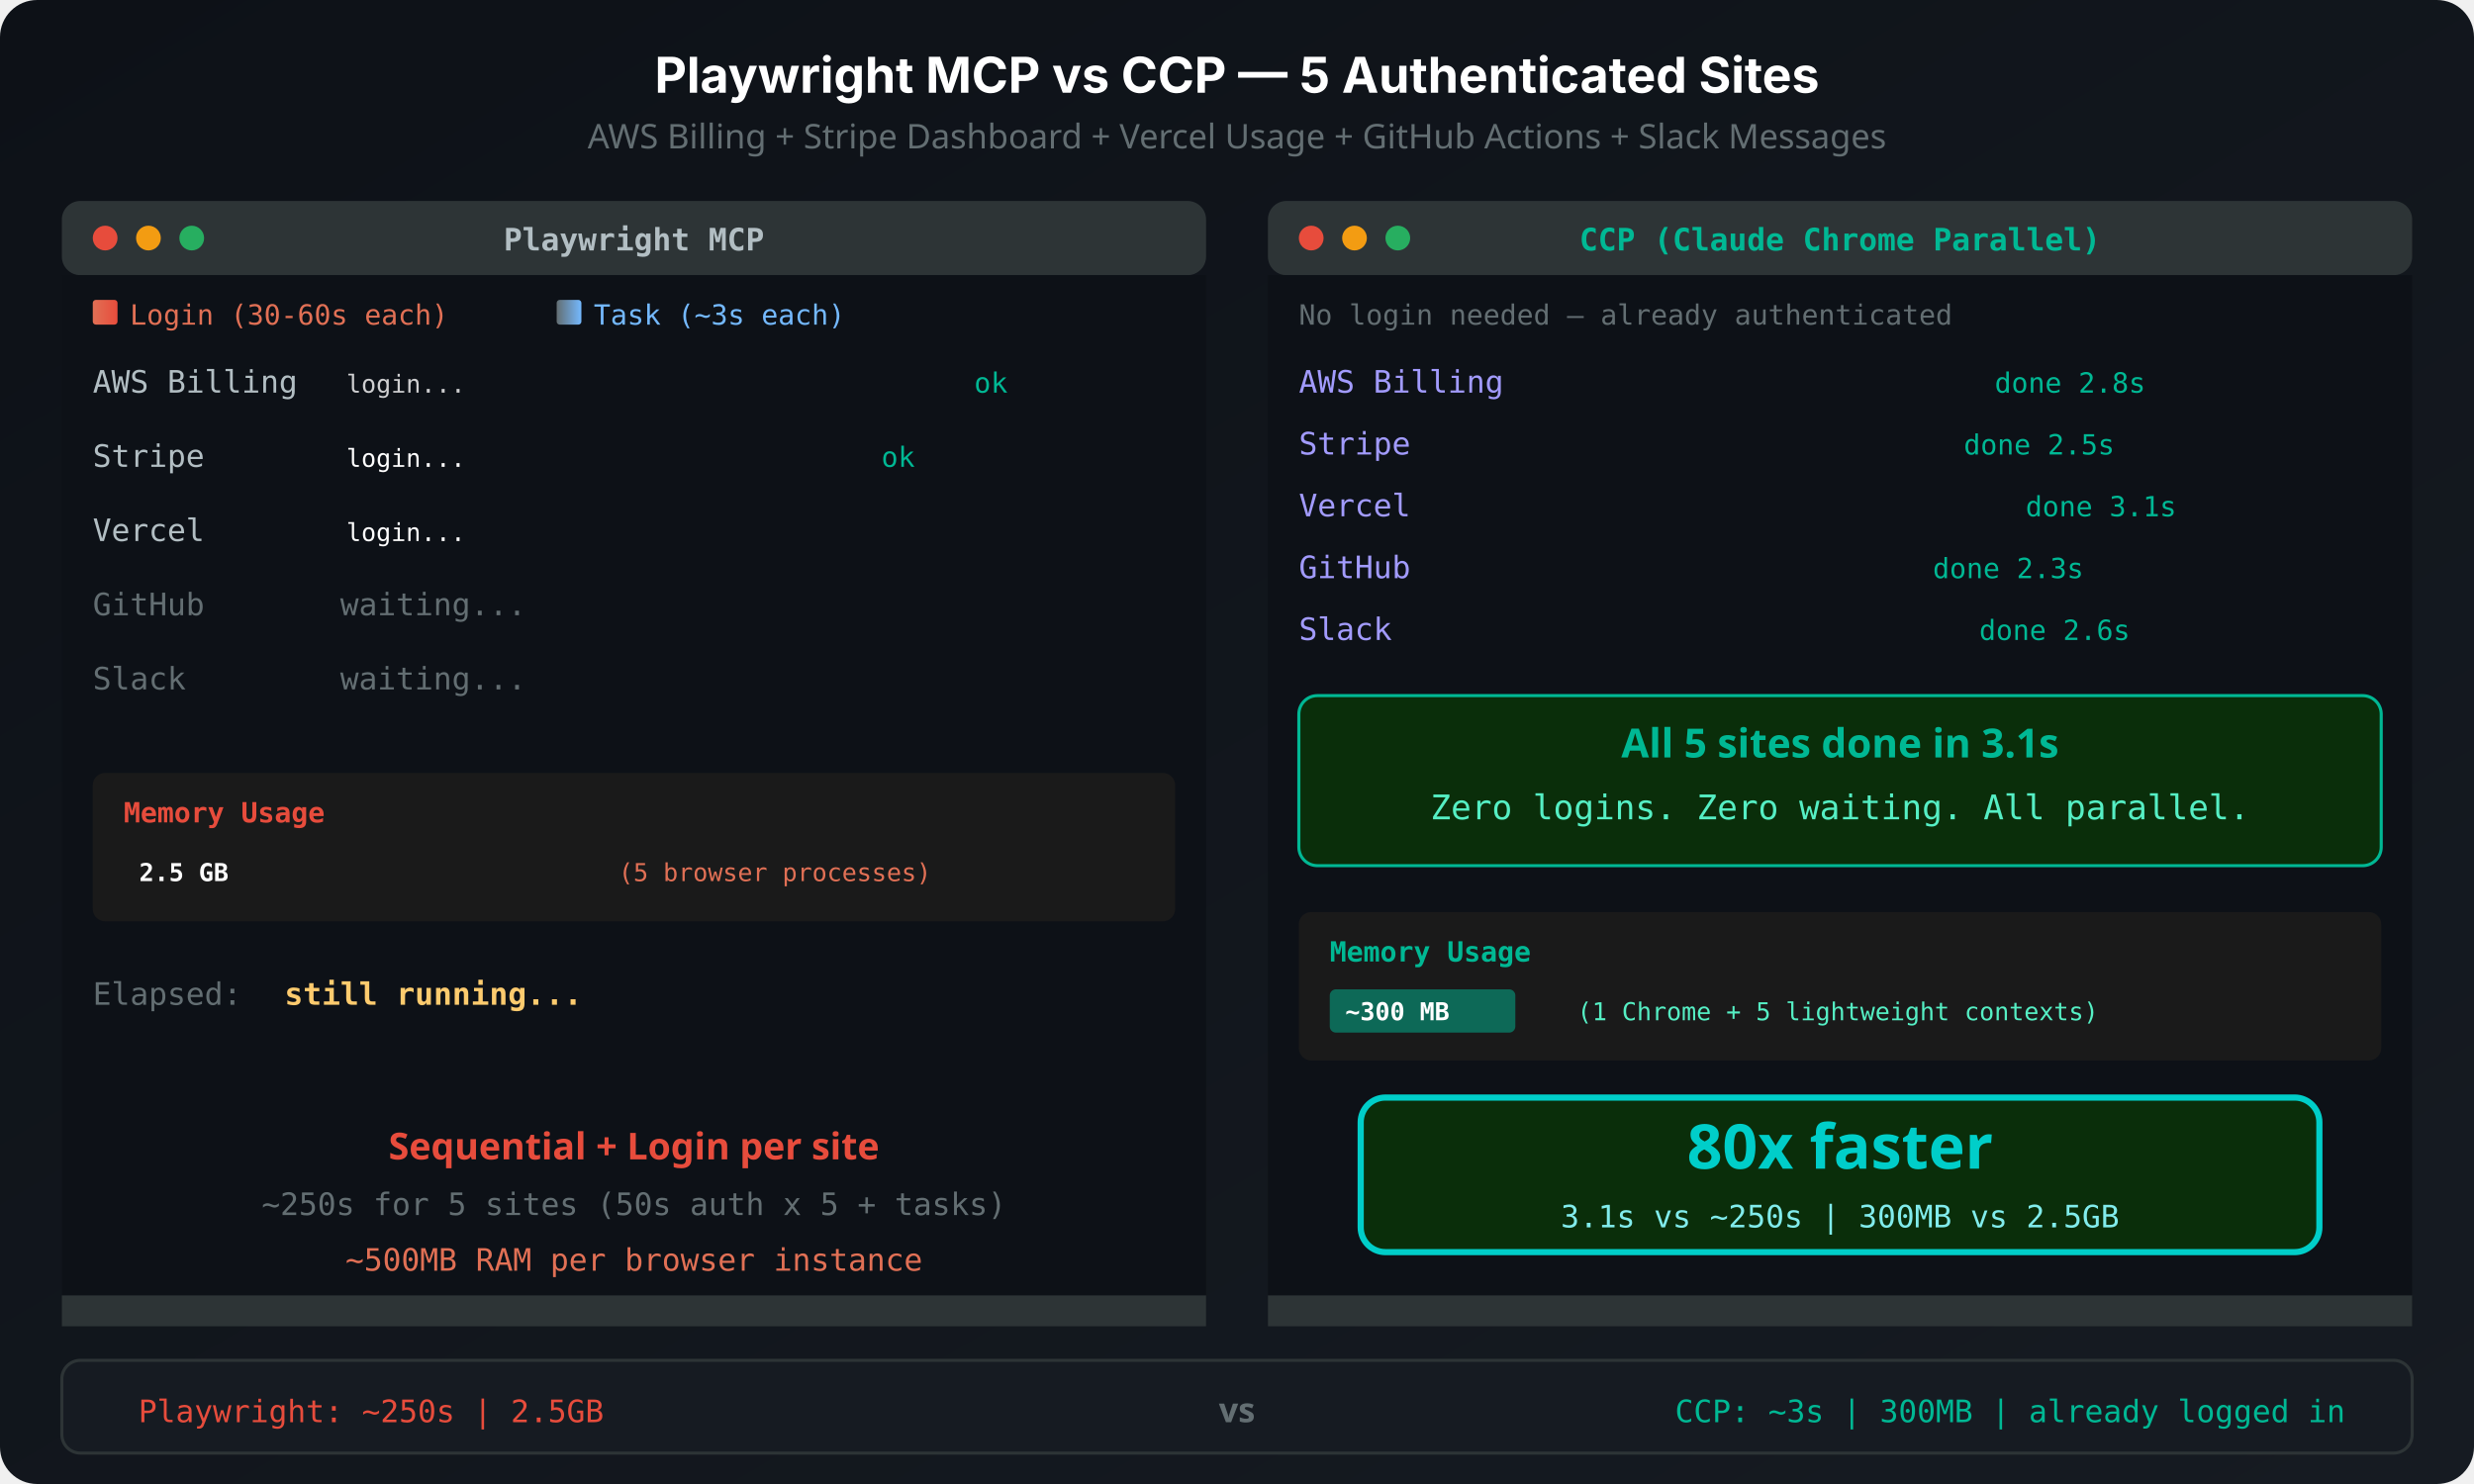
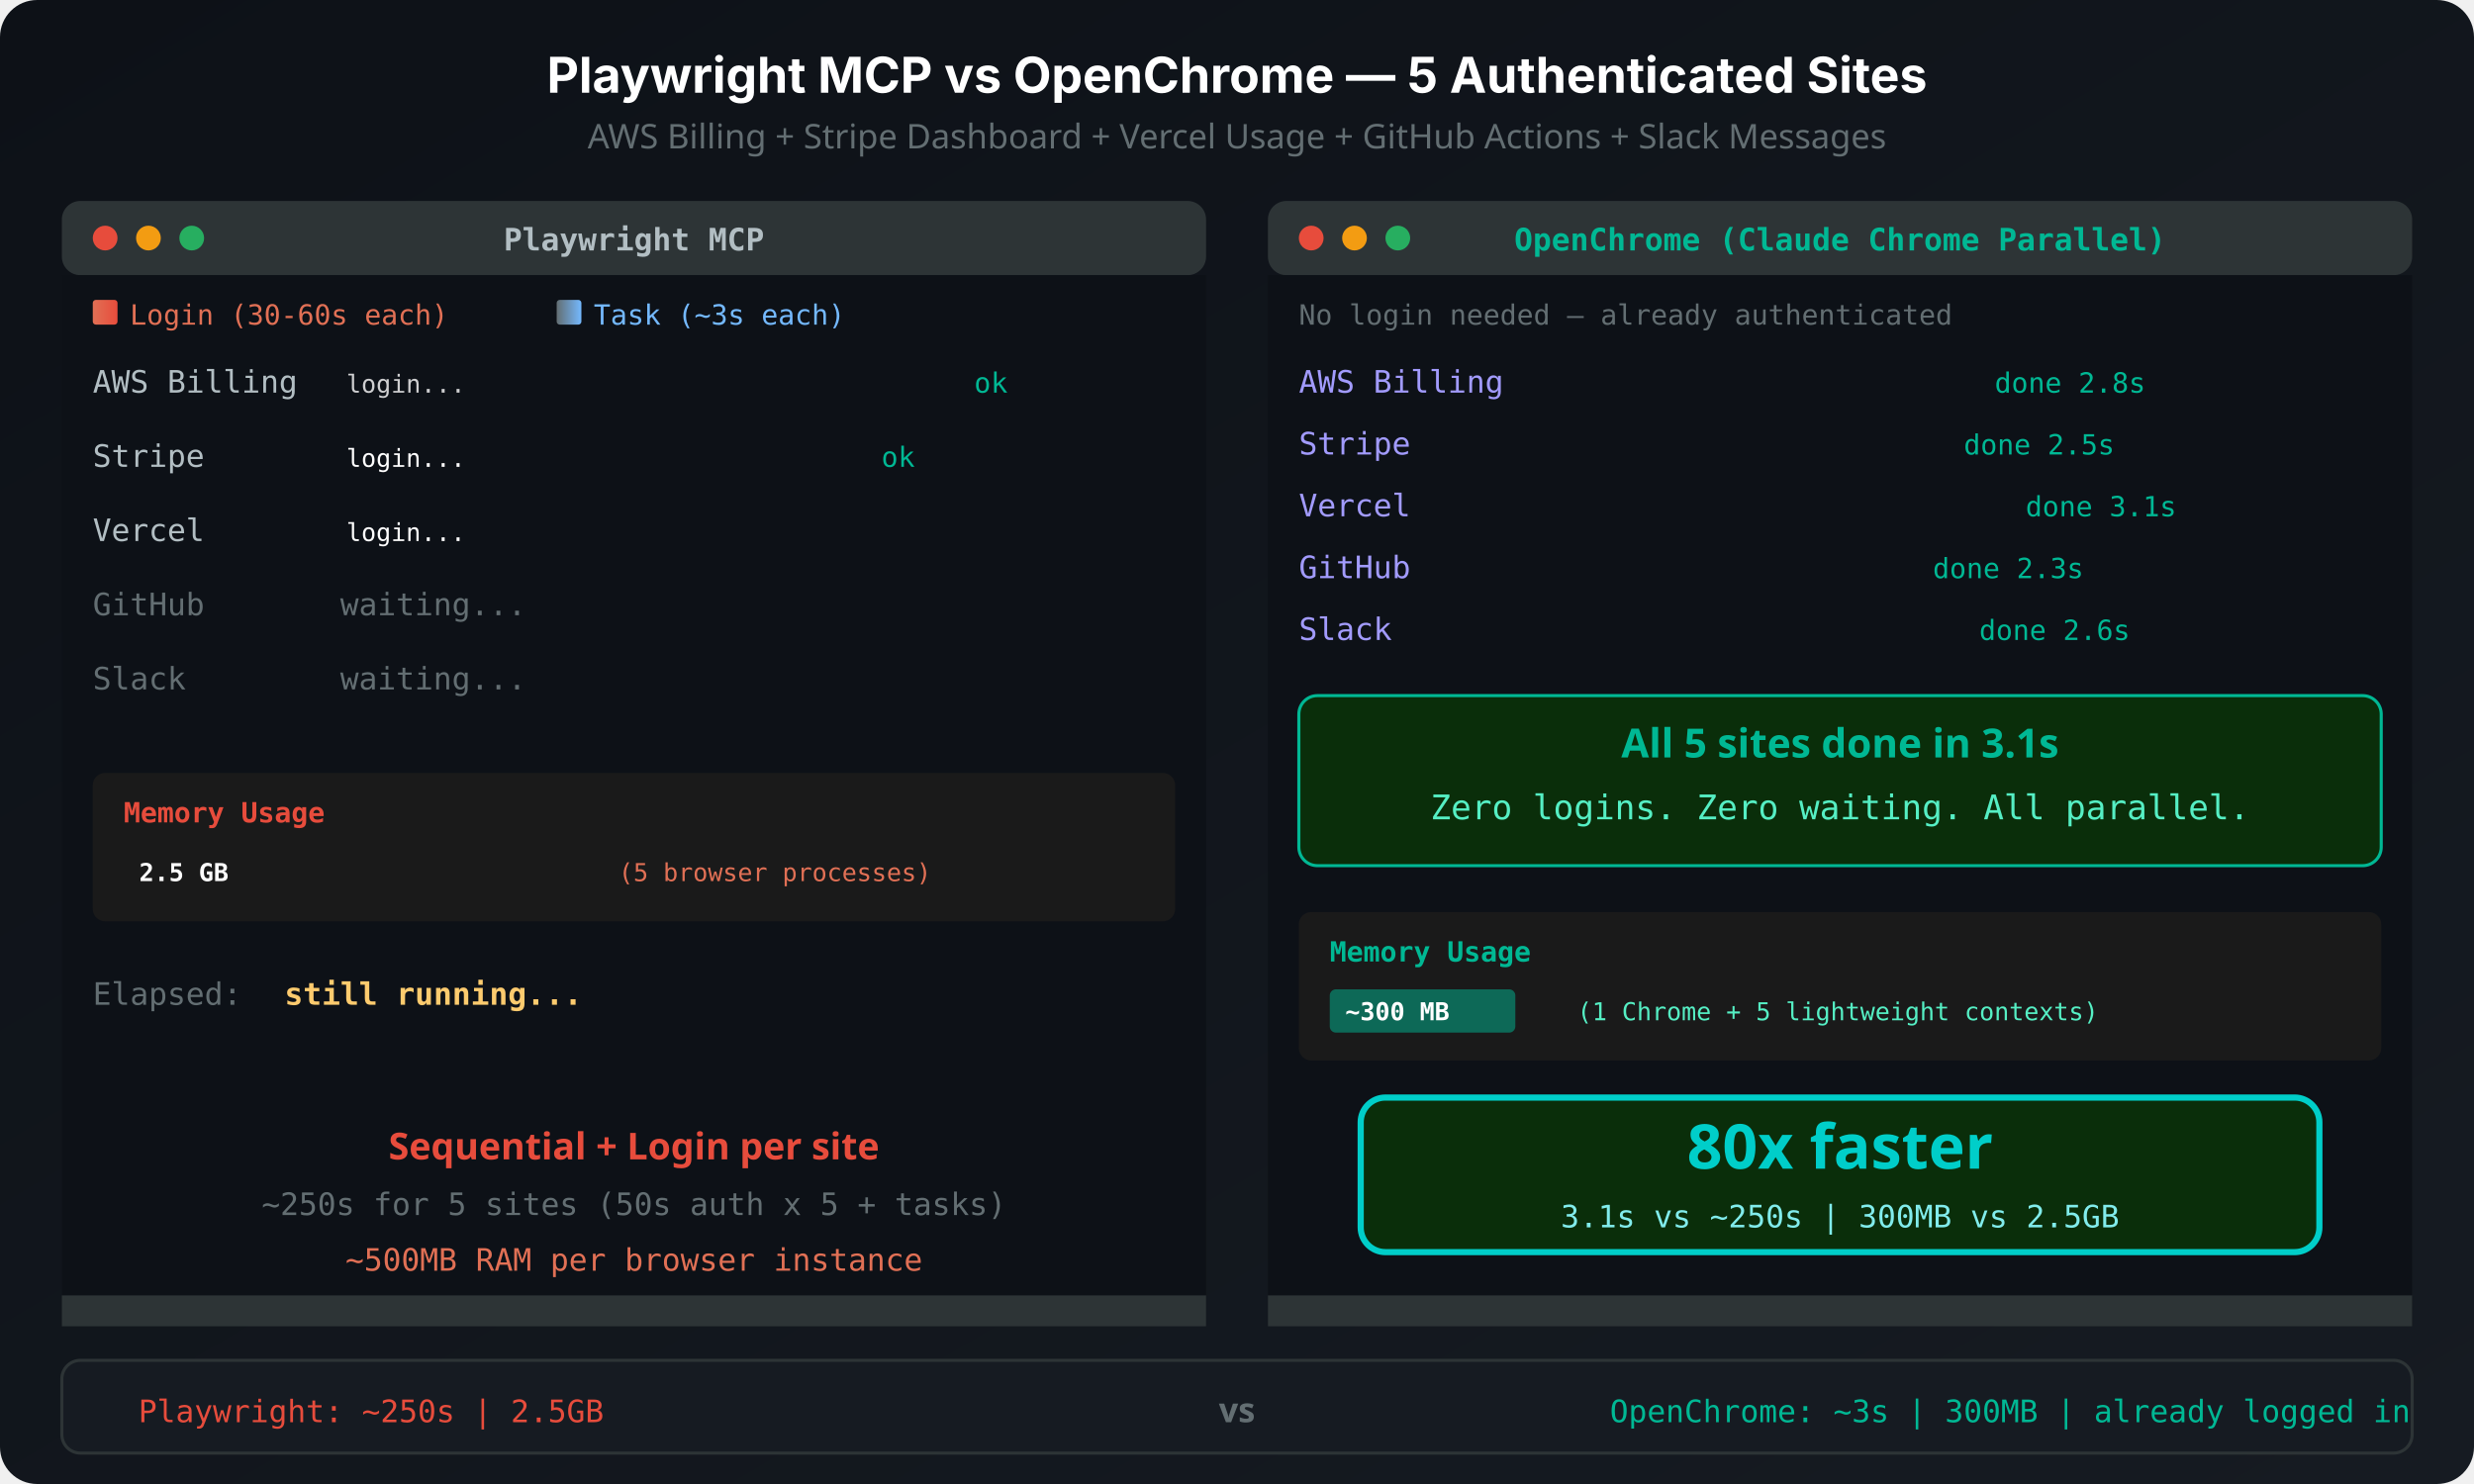
<svg xmlns="http://www.w3.org/2000/svg" viewBox="0 0 800 480">
  <defs>
    <linearGradient id="bgGrad" x1="0%" y1="0%" x2="100%" y2="100%">
      <stop offset="0%" style="stop-color:#0d1117" />
      <stop offset="100%" style="stop-color:#161b22" />
    </linearGradient>
    <linearGradient id="successGrad" x1="0%" y1="0%" x2="100%" y2="0%">
      <stop offset="0%" style="stop-color:#00b894" />
      <stop offset="100%" style="stop-color:#00cec9" />
    </linearGradient>
    <linearGradient id="authGrad" x1="0%" y1="0%" x2="100%" y2="0%">
      <stop offset="0%" style="stop-color:#e17055" />
      <stop offset="100%" style="stop-color:#e74c3c" />
    </linearGradient>
    <linearGradient id="taskGrad" x1="0%" y1="0%" x2="100%" y2="0%">
      <stop offset="0%" style="stop-color:#636e72" />
      <stop offset="100%" style="stop-color:#74b9ff" />
    </linearGradient>
  </defs>
  <rect width="800" height="480" fill="url(#bgGrad)" rx="12" />
  <text x="400" y="30" text-anchor="middle" fill="#fff" font-family="system-ui, -apple-system, sans-serif" font-size="16" font-weight="bold">
-     Playwright MCP vs CCP — 5 Authenticated Sites
+     Playwright MCP vs OpenChrome — 5 Authenticated Sites
  </text>
  <text x="400" y="48" text-anchor="middle" fill="#636e72" font-family="system-ui" font-size="11">
    AWS Billing + Stripe Dashboard + Vercel Usage + GitHub Actions + Slack Messages
  </text>
  <g transform="translate(20, 65)">
    <rect x="0" y="0" width="370" height="24" rx="6" fill="#2d3436" />
    <circle cx="14" cy="12" r="4" fill="#e74c3c" />
    <circle cx="28" cy="12" r="4" fill="#f39c12" />
    <circle cx="42" cy="12" r="4" fill="#27ae60" />
    <text x="185" y="16" text-anchor="middle" fill="#b2bec3" font-family="monospace" font-size="10" font-weight="bold">Playwright MCP</text>
    <rect x="0" y="24" width="370" height="340" fill="#0d1117" rx="0" />
    <rect x="0" y="354" width="370" height="10" rx="0" ry="6" fill="#2d3436" />
    <rect x="10" y="32" width="8" height="8" fill="url(#authGrad)" rx="1" />
    <text x="22" y="40" fill="#e17055" font-family="monospace" font-size="9">Login (30-60s each)</text>
    <rect x="160" y="32" width="8" height="8" fill="url(#taskGrad)" rx="1" />
    <text x="172" y="40" fill="#74b9ff" font-family="monospace" font-size="9">Task (~3s each)</text>
    <text x="10" y="62" fill="#b2bec3" font-family="monospace" font-size="10">AWS Billing</text>
    <rect x="90" y="53" width="0" height="10" rx="2" fill="url(#authGrad)">
      <animate attributeName="width" values="0;0;30;60;90;120;150;180;180;180;180;180;180;180;180;180;180;180;180;180" dur="20s" repeatCount="indefinite" />
    </rect>
    <text x="92" y="62" fill="#fff" font-family="monospace" font-size="8" opacity="0.8">
      <tspan>login...</tspan>
      <animate attributeName="opacity" values="0;0;0.8;0.8;0.8;0.8;0.8;0;0;0;0;0;0;0;0;0;0;0;0;0" dur="20s" repeatCount="indefinite" />
    </text>
    <rect x="272" y="53" width="0" height="10" rx="2" fill="url(#taskGrad)">
      <animate attributeName="width" values="0;0;0;0;0;0;0;0;15;15;15;15;15;15;15;15;15;15;15;15" dur="20s" repeatCount="indefinite" />
    </rect>
    <text x="295" y="62" fill="#00b894" font-family="monospace" font-size="9">
      <tspan>ok</tspan>
      <animate attributeName="opacity" values="0;0;0;0;0;0;0;0;0;1;1;1;1;1;1;1;1;1;1;1" dur="20s" repeatCount="indefinite" />
    </text>
    <text x="10" y="86" fill="#b2bec3" font-family="monospace" font-size="10">
      <tspan>Stripe</tspan>
      <animate attributeName="opacity" values="0;0;0;0;0;0;0;0;0;1;1;1;1;1;1;1;1;1;1;1" dur="20s" repeatCount="indefinite" />
    </text>
    <rect x="90" y="77" width="0" height="10" rx="2" fill="url(#authGrad)">
      <animate attributeName="width" values="0;0;0;0;0;0;0;0;0;0;30;60;90;120;150;150;150;150;150;150" dur="20s" repeatCount="indefinite" />
    </rect>
    <text x="92" y="86" fill="#fff" font-family="monospace" font-size="8">
      <tspan>login...</tspan>
      <animate attributeName="opacity" values="0;0;0;0;0;0;0;0;0;0;0.8;0.8;0.8;0.8;0;0;0;0;0;0" dur="20s" repeatCount="indefinite" />
    </text>
    <rect x="242" y="77" width="0" height="10" rx="2" fill="url(#taskGrad)">
      <animate attributeName="width" values="0;0;0;0;0;0;0;0;0;0;0;0;0;0;0;15;15;15;15;15" dur="20s" repeatCount="indefinite" />
    </rect>
    <text x="265" y="86" fill="#00b894" font-family="monospace" font-size="9">
      <tspan>ok</tspan>
      <animate attributeName="opacity" values="0;0;0;0;0;0;0;0;0;0;0;0;0;0;0;0;1;1;1;1" dur="20s" repeatCount="indefinite" />
    </text>
    <text x="10" y="110" fill="#b2bec3" font-family="monospace" font-size="10">
      <tspan>Vercel</tspan>
      <animate attributeName="opacity" values="0;0;0;0;0;0;0;0;0;0;0;0;0;0;0;0;1;1;1;1" dur="20s" repeatCount="indefinite" />
    </text>
    <rect x="90" y="101" width="0" height="10" rx="2" fill="url(#authGrad)">
      <animate attributeName="width" values="0;0;0;0;0;0;0;0;0;0;0;0;0;0;0;0;0;30;60;90" dur="20s" repeatCount="indefinite" />
    </rect>
    <text x="92" y="110" fill="#fff" font-family="monospace" font-size="8">
      <tspan>login...</tspan>
      <animate attributeName="opacity" values="0;0;0;0;0;0;0;0;0;0;0;0;0;0;0;0;0;0.8;0.8;0.8" dur="20s" repeatCount="indefinite" />
    </text>
    <text x="10" y="134" fill="#636e72" font-family="monospace" font-size="10">
      <tspan>GitHub</tspan>
      <animate attributeName="opacity" values="0;0;0;0;0;0;0;0;0;0;0;0;0;0;0;0;0;0;0;0.5" dur="20s" repeatCount="indefinite" />
    </text>
    <text x="10" y="158" fill="#636e72" font-family="monospace" font-size="10">
      <tspan>Slack</tspan>
      <animate attributeName="opacity" values="0;0;0;0;0;0;0;0;0;0;0;0;0;0;0;0;0;0;0;0;0" dur="20s" repeatCount="indefinite" />
    </text>
    <text x="90" y="134" fill="#636e72" font-family="monospace" font-size="10">
      <tspan>waiting...</tspan>
      <animate attributeName="opacity" values="0;0;0;0;0;0;0;0;0;0;0;0;0;0;0;0;0;0;0;0.5" dur="20s" repeatCount="indefinite" />
    </text>
    <text x="90" y="158" fill="#636e72" font-family="monospace" font-size="10">
      <tspan>waiting...</tspan>
      <animate attributeName="opacity" values="0;0;0;0;0;0;0;0;0;0;0;0;0;0;0;0;0;0;0;0.5" dur="20s" repeatCount="indefinite" />
    </text>
    <g>
      <animate attributeName="opacity" values="0;0;0;1;1;1;1;1;1;1;1;1;1;1;1;1;1;1;1;1" dur="20s" repeatCount="indefinite" />
      <rect x="10" y="185" width="350" height="48" rx="4" fill="#1a1a1a" />
      <text x="20" y="201" fill="#e74c3c" font-family="monospace" font-size="9" font-weight="bold">Memory Usage</text>
      <rect x="20" y="210" width="0" height="14" rx="2" fill="#e74c3c" opacity="0.6">
        <animate attributeName="width" values="0;40;60;80;100;120;140;160;180;200;220;240;260;280;280;300;300;320;320;320" dur="20s" repeatCount="indefinite" />
      </rect>
      <text x="20" y="220" fill="#fff" font-family="monospace" font-size="8">
        <animate attributeName="textContent" values="200MB;400MB;600MB;800MB;1.0GB;1.2GB;1.4GB;1.6GB;1.8GB;2.0GB" dur="20s" repeatCount="indefinite" />
      </text>
      <text x="25" y="220" fill="#fff" font-family="monospace" font-size="8" font-weight="bold">
        <tspan>2.5 GB</tspan>
        <animate attributeName="opacity" values="0;0;0;0;0;0;0;0;0;0;0;0;0;0;0;0;0;0;1;1" dur="20s" repeatCount="indefinite" />
      </text>
      <text x="180" y="220" fill="#e17055" font-family="monospace" font-size="8">
        <tspan>(5 browser processes)</tspan>
        <animate attributeName="opacity" values="0;0;0;0;0;0;0;0;0;0;0;0;0;0;0;0;0;0;1;1" dur="20s" repeatCount="indefinite" />
      </text>
    </g>
    <g>
      <animate attributeName="opacity" values="0;0;1;1;1;1;1;1;1;1;1;1;1;1;1;1;1;1;1;1" dur="20s" repeatCount="indefinite" />
      <text x="10" y="260" fill="#636e72" font-family="monospace" font-size="10">Elapsed:</text>
      <text x="72" y="260" fill="#fdcb6e" font-family="monospace" font-size="10" font-weight="bold">
        <tspan>still running...</tspan>
        <animate attributeName="opacity" values="0;0;1;1;1;1;1;1;0.5;1;1;1;1;1;0.5;1;1;1;1;1" dur="20s" repeatCount="indefinite" />
      </text>
    </g>
    <text x="185" y="310" text-anchor="middle" fill="#e74c3c" font-family="system-ui" font-size="12" font-weight="bold">
      Sequential + Login per site
    </text>
    <text x="185" y="328" text-anchor="middle" fill="#636e72" font-family="monospace" font-size="10">
      ~250s for 5 sites (50s auth x 5 + tasks)
    </text>
    <text x="185" y="346" text-anchor="middle" fill="#e17055" font-family="monospace" font-size="10">
      ~500MB RAM per browser instance
    </text>
  </g>
  <g transform="translate(410, 65)">
    <rect x="0" y="0" width="370" height="24" rx="6" fill="#2d3436" />
    <circle cx="14" cy="12" r="4" fill="#e74c3c" />
    <circle cx="28" cy="12" r="4" fill="#f39c12" />
    <circle cx="42" cy="12" r="4" fill="#27ae60" />
-     <text x="185" y="16" text-anchor="middle" fill="#00b894" font-family="monospace" font-size="10" font-weight="bold">CCP (Claude Chrome Parallel)</text>
+     <text x="185" y="16" text-anchor="middle" fill="#00b894" font-family="monospace" font-size="10" font-weight="bold">OpenChrome (Claude Chrome Parallel)</text>
    <rect x="0" y="24" width="370" height="340" fill="#0d1117" />
    <rect x="0" y="354" width="370" height="10" rx="0" ry="6" fill="#2d3436" />
    <text x="10" y="40" fill="#636e72" font-family="monospace" font-size="9">No login needed — already authenticated</text>
    <text x="10" y="62" fill="#a29bfe" font-family="monospace" font-size="10">AWS Billing</text>
    <rect x="110" y="53" width="0" height="10" rx="2" fill="url(#successGrad)">
      <animate attributeName="width" values="0;0;40;80;120;120;120;120;120;120;120;120;120;120;120;120;120;120;120;120" dur="20s" repeatCount="indefinite" />
    </rect>
    <text x="235" y="62" fill="#00b894" font-family="monospace" font-size="9">
      <tspan>done 2.8s</tspan>
      <animate attributeName="opacity" values="0;0;0;0;1;1;1;1;1;1;1;1;1;1;1;1;1;1;1;1" dur="20s" repeatCount="indefinite" />
    </text>
    <text x="10" y="82" fill="#a29bfe" font-family="monospace" font-size="10">Stripe</text>
    <rect x="110" y="73" width="0" height="10" rx="2" fill="url(#successGrad)">
      <animate attributeName="width" values="0;0;35;75;110;110;110;110;110;110;110;110;110;110;110;110;110;110;110;110" dur="20s" repeatCount="indefinite" />
    </rect>
    <text x="225" y="82" fill="#00b894" font-family="monospace" font-size="9">
      <tspan>done 2.5s</tspan>
      <animate attributeName="opacity" values="0;0;0;0;1;1;1;1;1;1;1;1;1;1;1;1;1;1;1;1" dur="20s" repeatCount="indefinite" />
    </text>
    <text x="10" y="102" fill="#a29bfe" font-family="monospace" font-size="10">Vercel</text>
    <rect x="110" y="93" width="0" height="10" rx="2" fill="url(#successGrad)">
      <animate attributeName="width" values="0;0;45;90;130;130;130;130;130;130;130;130;130;130;130;130;130;130;130;130" dur="20s" repeatCount="indefinite" />
    </rect>
    <text x="245" y="102" fill="#00b894" font-family="monospace" font-size="9">
      <tspan>done 3.1s</tspan>
      <animate attributeName="opacity" values="0;0;0;0;1;1;1;1;1;1;1;1;1;1;1;1;1;1;1;1" dur="20s" repeatCount="indefinite" />
    </text>
    <text x="10" y="122" fill="#a29bfe" font-family="monospace" font-size="10">GitHub</text>
    <rect x="110" y="113" width="0" height="10" rx="2" fill="url(#successGrad)">
      <animate attributeName="width" values="0;0;30;65;100;100;100;100;100;100;100;100;100;100;100;100;100;100;100;100" dur="20s" repeatCount="indefinite" />
    </rect>
    <text x="215" y="122" fill="#00b894" font-family="monospace" font-size="9">
      <tspan>done 2.3s</tspan>
      <animate attributeName="opacity" values="0;0;0;0;1;1;1;1;1;1;1;1;1;1;1;1;1;1;1;1" dur="20s" repeatCount="indefinite" />
    </text>
    <text x="10" y="142" fill="#a29bfe" font-family="monospace" font-size="10">Slack</text>
    <rect x="110" y="133" width="0" height="10" rx="2" fill="url(#successGrad)">
      <animate attributeName="width" values="0;0;38;78;115;115;115;115;115;115;115;115;115;115;115;115;115;115;115;115" dur="20s" repeatCount="indefinite" />
    </rect>
    <text x="230" y="142" fill="#00b894" font-family="monospace" font-size="9">
      <tspan>done 2.6s</tspan>
      <animate attributeName="opacity" values="0;0;0;0;1;1;1;1;1;1;1;1;1;1;1;1;1;1;1;1" dur="20s" repeatCount="indefinite" />
    </text>
    <g>
      <animate attributeName="opacity" values="0;0;0;0;0;1;1;1;1;1;1;1;1;1;1;1;1;1;1;1" dur="20s" repeatCount="indefinite" />
      <rect x="10" y="160" width="350" height="55" rx="6" fill="#0a2e0a" stroke="#00b894" stroke-width="1" />
      <text x="185" y="180" text-anchor="middle" fill="#00b894" font-family="system-ui" font-size="13" font-weight="bold">
        All 5 sites done in 3.1s
      </text>
      <text x="185" y="200" text-anchor="middle" fill="#55efc4" font-family="monospace" font-size="11">
        Zero logins. Zero waiting. All parallel.
      </text>
    </g>
    <g>
      <animate attributeName="opacity" values="0;0;0;0;0;1;1;1;1;1;1;1;1;1;1;1;1;1;1;1" dur="20s" repeatCount="indefinite" />
      <rect x="10" y="230" width="350" height="48" rx="4" fill="#1a1a1a" />
      <text x="20" y="246" fill="#00b894" font-family="monospace" font-size="9" font-weight="bold">Memory Usage</text>
      <rect x="20" y="255" width="60" height="14" rx="2" fill="#00b894" opacity="0.5" />
      <text x="25" y="265" fill="#fff" font-family="monospace" font-size="8" font-weight="bold">~300 MB</text>
      <text x="100" y="265" fill="#55efc4" font-family="monospace" font-size="8">(1 Chrome + 5 lightweight contexts)</text>
    </g>
    <g>
      <animate attributeName="opacity" values="0;0;0;0;0;0;1;1;1;1;1;1;1;1;1;1;1;1;1;1" dur="20s" repeatCount="indefinite" />
      <rect x="30" y="290" width="310" height="50" rx="8" fill="#0a2e0a" stroke="#00cec9" stroke-width="2" />
      <text x="185" y="313" text-anchor="middle" fill="#00cec9" font-family="system-ui" font-size="20" font-weight="bold">
        80x faster
      </text>
      <text x="185" y="332" text-anchor="middle" fill="#81ecec" font-family="monospace" font-size="10">
        3.1s vs ~250s  |  300MB vs 2.5GB
      </text>
    </g>
  </g>
  <g transform="translate(0, 440)">
    <rect x="20" y="0" width="760" height="30" rx="6" fill="#161b22" stroke="#2d3436" stroke-width="1" />
    <text x="120" y="20" text-anchor="middle" fill="#e74c3c" font-family="monospace" font-size="10">Playwright: ~250s | 2.5GB</text>
    <text x="400" y="20" text-anchor="middle" fill="#636e72" font-family="system-ui" font-size="11" font-weight="bold">vs</text>
-     <text x="650" y="20" text-anchor="middle" fill="#00b894" font-family="monospace" font-size="10">CCP: ~3s | 300MB | already logged in</text>
+     <text x="650" y="20" text-anchor="middle" fill="#00b894" font-family="monospace" font-size="10">OpenChrome: ~3s | 300MB | already logged in</text>
  </g>
</svg>
